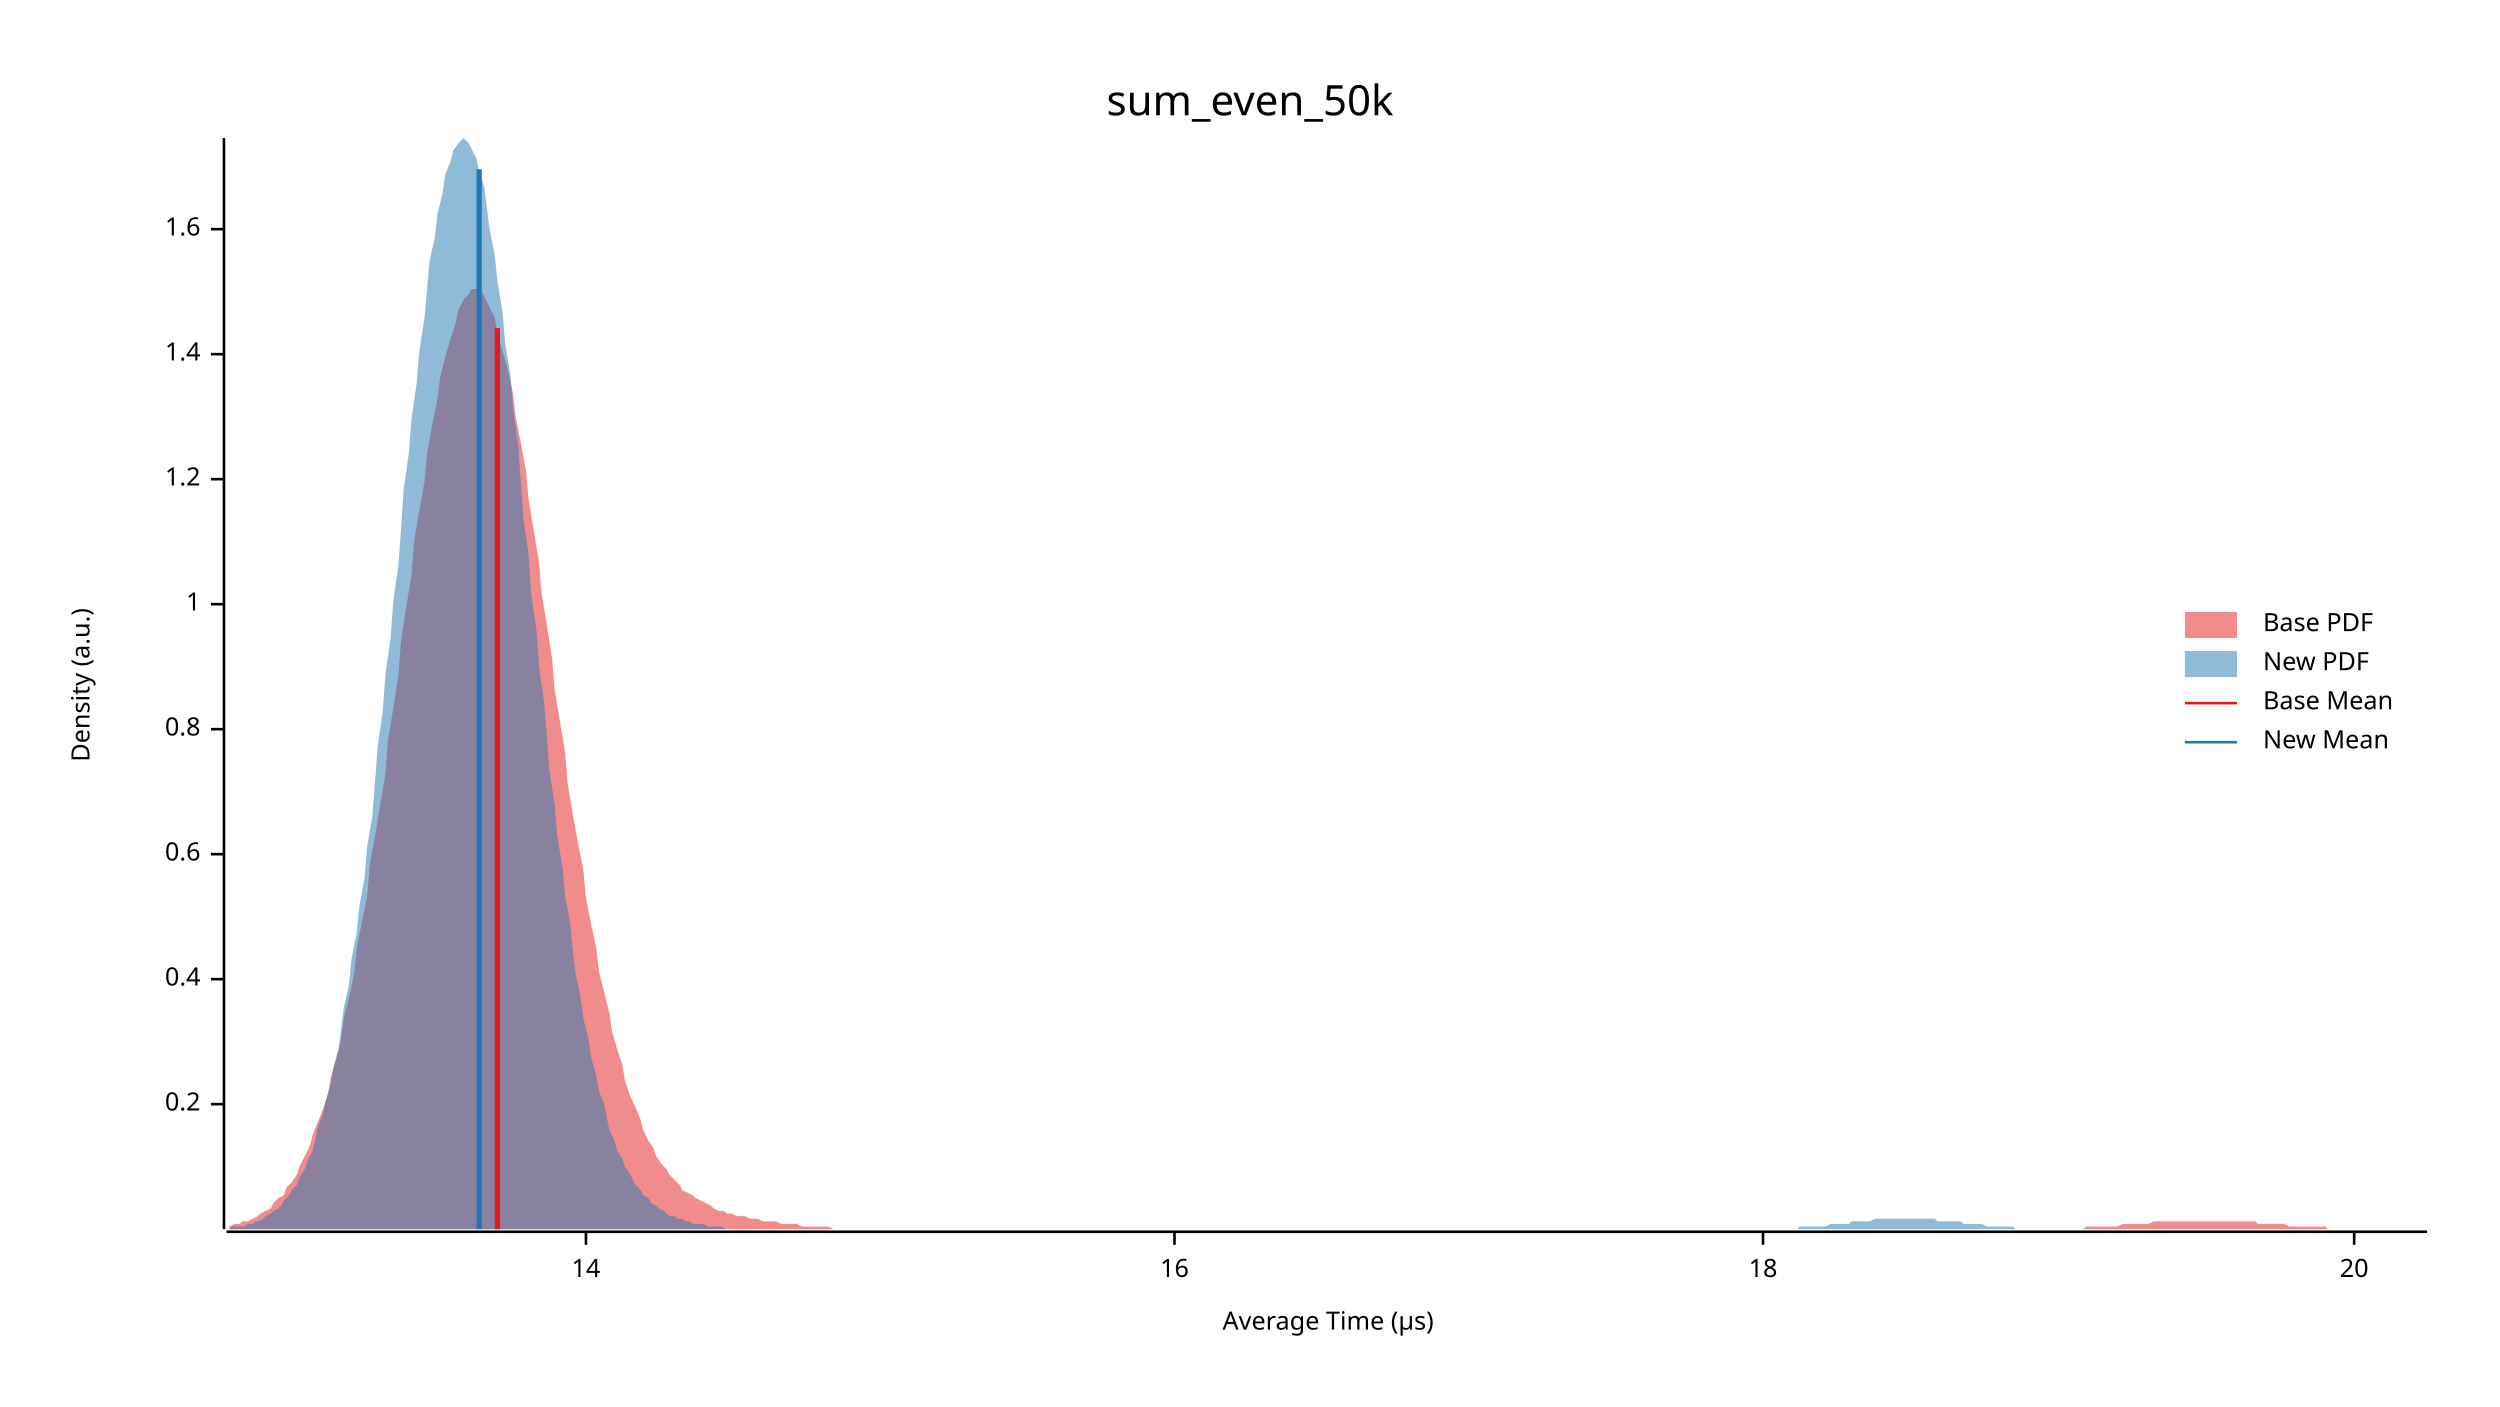
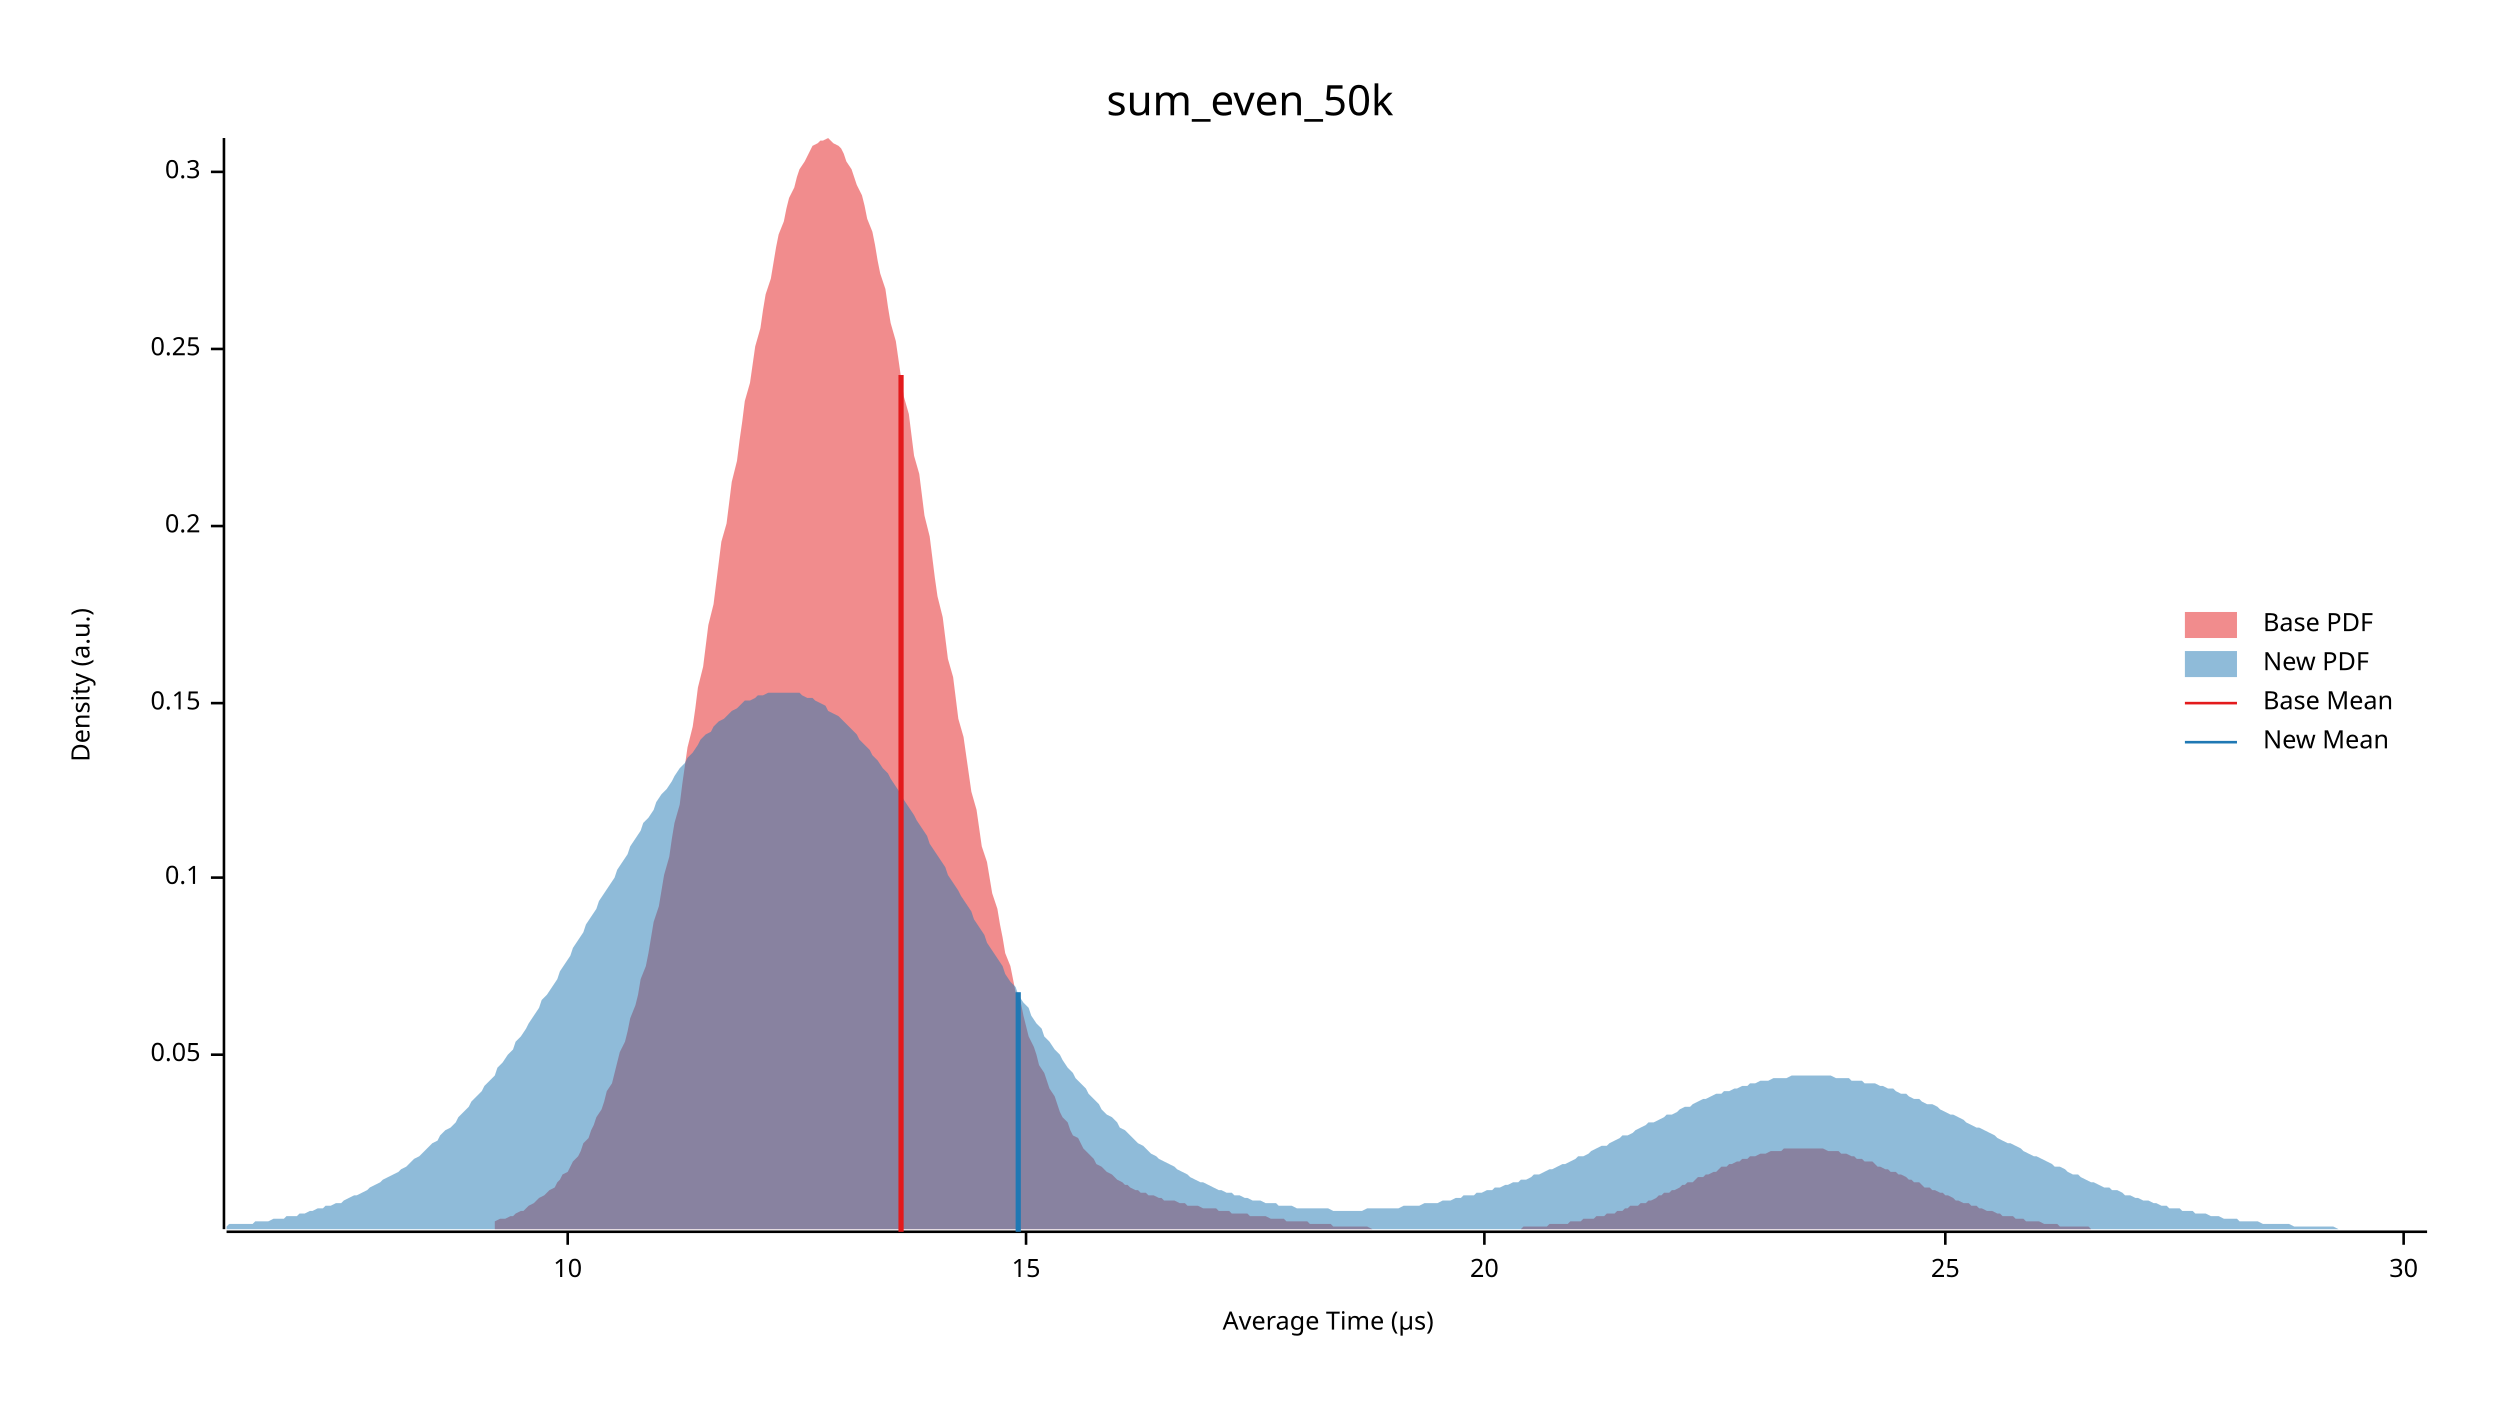
<svg xmlns="http://www.w3.org/2000/svg" width="960" height="540" viewBox="0 0 960 540">
  <text x="480" y="32" dy="0.76em" text-anchor="middle" font-family="sans-serif" font-size="16.129" opacity="1" fill="#000000">
sum_even_50k
</text>
  <text x="27" y="263" dy="0.76em" text-anchor="middle" font-family="sans-serif" font-size="9.677" opacity="1" fill="#000000" transform="rotate(270, 27, 263)">
Density (a.u.)
</text>
  <text x="510" y="513" dy="-0.5ex" text-anchor="middle" font-family="sans-serif" font-size="9.677" opacity="1" fill="#000000">
Average Time (µs)
</text>
  <polyline fill="none" opacity="1" stroke="#000000" stroke-width="1" points="86,53 86,472 " />
-   <text x="77" y="424" dy="0.5ex" text-anchor="end" font-family="sans-serif" font-size="9.677" opacity="1" fill="#000000">
+   <text x="77" y="405" dy="0.5ex" text-anchor="end" font-family="sans-serif" font-size="9.677" opacity="1" fill="#000000">
+ 0.05
+ </text>
+   <polyline fill="none" opacity="1" stroke="#000000" stroke-width="1" points="81,405 86,405 " />
+   <text x="77" y="337" dy="0.5ex" text-anchor="end" font-family="sans-serif" font-size="9.677" opacity="1" fill="#000000">
+ 0.1
+ </text>
+   <polyline fill="none" opacity="1" stroke="#000000" stroke-width="1" points="81,337 86,337 " />
+   <text x="77" y="270" dy="0.5ex" text-anchor="end" font-family="sans-serif" font-size="9.677" opacity="1" fill="#000000">
+ 0.15
+ </text>
+   <polyline fill="none" opacity="1" stroke="#000000" stroke-width="1" points="81,270 86,270 " />
+   <text x="77" y="202" dy="0.5ex" text-anchor="end" font-family="sans-serif" font-size="9.677" opacity="1" fill="#000000">
0.2
</text>
-   <polyline fill="none" opacity="1" stroke="#000000" stroke-width="1" points="81,424 86,424 " />
-   <text x="77" y="376" dy="0.5ex" text-anchor="end" font-family="sans-serif" font-size="9.677" opacity="1" fill="#000000">
- 0.4
+   <polyline fill="none" opacity="1" stroke="#000000" stroke-width="1" points="81,202 86,202 " />
+   <text x="77" y="134" dy="0.5ex" text-anchor="end" font-family="sans-serif" font-size="9.677" opacity="1" fill="#000000">
+ 0.25
</text>
-   <polyline fill="none" opacity="1" stroke="#000000" stroke-width="1" points="81,376 86,376 " />
-   <text x="77" y="328" dy="0.5ex" text-anchor="end" font-family="sans-serif" font-size="9.677" opacity="1" fill="#000000">
- 0.6
+   <polyline fill="none" opacity="1" stroke="#000000" stroke-width="1" points="81,134 86,134 " />
+   <text x="77" y="66" dy="0.5ex" text-anchor="end" font-family="sans-serif" font-size="9.677" opacity="1" fill="#000000">
+ 0.3
</text>
-   <polyline fill="none" opacity="1" stroke="#000000" stroke-width="1" points="81,328 86,328 " />
-   <text x="77" y="280" dy="0.5ex" text-anchor="end" font-family="sans-serif" font-size="9.677" opacity="1" fill="#000000">
- 0.8
+   <polyline fill="none" opacity="1" stroke="#000000" stroke-width="1" points="81,66 86,66 " />
+   <polyline fill="none" opacity="1" stroke="#000000" stroke-width="1" points="87,473 932,473 " />
+   <text x="218" y="483" dy="0.76em" text-anchor="middle" font-family="sans-serif" font-size="9.677" opacity="1" fill="#000000">
+ 10
</text>
-   <polyline fill="none" opacity="1" stroke="#000000" stroke-width="1" points="81,280 86,280 " />
-   <text x="77" y="232" dy="0.5ex" text-anchor="end" font-family="sans-serif" font-size="9.677" opacity="1" fill="#000000">
- 1
+   <polyline fill="none" opacity="1" stroke="#000000" stroke-width="1" points="218,473 218,478 " />
+   <text x="394" y="483" dy="0.76em" text-anchor="middle" font-family="sans-serif" font-size="9.677" opacity="1" fill="#000000">
+ 15
</text>
-   <polyline fill="none" opacity="1" stroke="#000000" stroke-width="1" points="81,232 86,232 " />
-   <text x="77" y="184" dy="0.5ex" text-anchor="end" font-family="sans-serif" font-size="9.677" opacity="1" fill="#000000">
- 1.2
- </text>
-   <polyline fill="none" opacity="1" stroke="#000000" stroke-width="1" points="81,184 86,184 " />
-   <text x="77" y="136" dy="0.5ex" text-anchor="end" font-family="sans-serif" font-size="9.677" opacity="1" fill="#000000">
- 1.4
- </text>
-   <polyline fill="none" opacity="1" stroke="#000000" stroke-width="1" points="81,136 86,136 " />
-   <text x="77" y="88" dy="0.5ex" text-anchor="end" font-family="sans-serif" font-size="9.677" opacity="1" fill="#000000">
- 1.6
- </text>
-   <polyline fill="none" opacity="1" stroke="#000000" stroke-width="1" points="81,88 86,88 " />
-   <polyline fill="none" opacity="1" stroke="#000000" stroke-width="1" points="87,473 932,473 " />
-   <text x="225" y="483" dy="0.76em" text-anchor="middle" font-family="sans-serif" font-size="9.677" opacity="1" fill="#000000">
- 14
- </text>
-   <polyline fill="none" opacity="1" stroke="#000000" stroke-width="1" points="225,473 225,478 " />
-   <text x="451" y="483" dy="0.76em" text-anchor="middle" font-family="sans-serif" font-size="9.677" opacity="1" fill="#000000">
- 16
- </text>
-   <polyline fill="none" opacity="1" stroke="#000000" stroke-width="1" points="451,473 451,478 " />
-   <text x="677" y="483" dy="0.76em" text-anchor="middle" font-family="sans-serif" font-size="9.677" opacity="1" fill="#000000">
- 18
- </text>
-   <polyline fill="none" opacity="1" stroke="#000000" stroke-width="1" points="677,473 677,478 " />
-   <text x="904" y="483" dy="0.76em" text-anchor="middle" font-family="sans-serif" font-size="9.677" opacity="1" fill="#000000">
+   <polyline fill="none" opacity="1" stroke="#000000" stroke-width="1" points="394,473 394,478 " />
+   <text x="570" y="483" dy="0.76em" text-anchor="middle" font-family="sans-serif" font-size="9.677" opacity="1" fill="#000000">
20
</text>
-   <polyline fill="none" opacity="1" stroke="#000000" stroke-width="1" points="904,473 904,478 " />
-   <polygon opacity="0.5" fill="#E31A1C" points="88,471 90,470 92,470 93,469 95,469 97,468 99,467 100,466 102,465 104,464 105,462 107,460 109,459 110,456 112,454 114,451 115,448 117,444 119,440 120,436 122,431 124,426 126,420 127,414 129,407 131,399 132,391 134,383 136,374 137,364 139,354 141,344 142,332 144,321 146,309 148,297 149,284 151,272 153,259 154,246 156,233 158,221 159,208 161,196 163,185 164,174 166,163 168,153 169,145 171,137 173,130 175,124 176,119 178,115 180,113 181,111 183,111 185,112 186,114 188,118 190,122 191,128 193,135 195,142 197,151 198,160 200,170 202,181 203,192 205,204 207,216 208,228 210,240 212,253 213,265 215,277 217,289 218,301 220,313 222,324 224,334 225,345 227,355 229,364 230,373 232,381 234,389 235,396 237,403 239,409 240,415 242,421 244,425 246,430 247,434 249,438 251,441 252,444 254,447 256,449 257,451 259,453 261,455 262,457 264,458 266,459 267,460 269,461 271,462 273,463 274,464 276,465 278,465 279,466 281,466 283,467 284,467 286,467 288,468 289,468 291,468 293,469 295,469 296,469 298,469 300,470 301,470 303,470 305,470 306,470 308,471 310,471 311,471 313,471 315,471 316,471 318,471 320,472 322,472 323,472 325,472 327,472 328,472 330,472 332,472 333,472 335,472 337,472 338,472 340,472 342,472 344,472 345,472 347,472 349,472 350,472 352,472 354,472 355,472 357,472 359,472 360,472 362,472 364,472 365,472 367,472 369,472 371,472 372,472 374,472 376,472 377,472 379,472 381,472 382,472 384,472 386,472 387,472 389,472 391,472 393,472 394,472 396,472 398,472 399,472 401,472 403,472 404,472 406,472 408,472 409,472 411,472 413,472 414,472 416,472 418,472 420,472 421,472 423,472 425,472 426,472 428,472 430,472 431,472 433,472 435,472 436,472 438,472 440,472 442,472 443,472 445,472 447,472 448,472 450,472 452,472 453,472 455,472 457,472 458,472 460,472 462,472 463,472 465,472 467,472 469,472 470,472 472,472 474,472 475,472 477,472 479,472 480,472 482,472 484,472 485,472 487,472 489,472 491,472 492,472 494,472 496,472 497,472 499,472 501,472 502,472 504,472 506,472 507,472 509,472 511,472 512,472 514,472 516,472 518,472 519,472 521,472 523,472 524,472 526,472 528,472 529,472 531,472 533,472 534,472 536,472 538,472 540,472 541,472 543,472 545,472 546,472 548,472 550,472 551,472 553,472 555,472 556,472 558,472 560,472 561,472 563,472 565,472 567,472 568,472 570,472 572,472 573,472 575,472 577,472 578,472 580,472 582,472 583,472 585,472 587,472 589,472 590,472 592,472 594,472 595,472 597,472 599,472 600,472 602,472 604,472 605,472 607,472 609,472 610,472 612,472 614,472 616,472 617,472 619,472 621,472 622,472 624,472 626,472 627,472 629,472 631,472 632,472 634,472 636,472 638,472 639,472 641,472 643,472 644,472 646,472 648,472 649,472 651,472 653,472 654,472 656,472 658,472 659,472 661,472 663,472 665,472 666,472 668,472 670,472 671,472 673,472 675,472 676,472 678,472 680,472 681,472 683,472 685,472 687,472 688,472 690,472 692,472 693,472 695,472 697,472 698,472 700,472 702,472 703,472 705,472 707,472 708,472 710,472 712,472 714,472 715,472 717,472 719,472 720,472 722,472 724,472 725,472 727,472 729,472 730,472 732,472 734,472 736,472 737,472 739,472 741,472 742,472 744,472 746,472 747,472 749,472 751,472 752,472 754,472 756,472 757,472 759,472 761,472 763,472 764,472 766,472 768,472 769,472 771,472 773,472 774,472 776,472 778,472 779,472 781,472 783,472 785,472 786,472 788,472 790,472 791,472 793,472 795,472 796,472 798,472 800,472 801,471 803,471 805,471 806,471 808,471 810,471 812,471 813,471 815,470 817,470 818,470 820,470 822,470 823,470 825,470 827,469 828,469 830,469 832,469 834,469 835,469 837,469 839,469 840,469 842,469 844,469 845,469 847,469 849,469 850,469 852,469 854,469 855,469 857,469 859,469 861,469 862,469 864,469 866,469 867,470 869,470 871,470 872,470 874,470 876,470 877,470 879,471 881,471 883,471 884,471 886,471 888,471 889,471 891,471 893,471 894,472 896,472 898,472 899,472 901,472 903,472 904,472 906,472 908,472 910,472 911,472 913,472 915,472 916,472 918,472 920,472 921,472 923,472 925,472 926,472 928,472 930,472 932,472 932,472 88,472 " />
-   <polygon opacity="0.5" fill="#1F78B4" points="87,472 88,472 89,471 91,471 92,471 94,471 95,470 97,470 98,469 99,469 101,468 102,467 104,466 105,465 107,464 108,463 109,461 111,459 112,457 114,455 115,452 117,449 118,446 120,442 121,438 122,433 124,428 125,423 127,416 128,410 130,403 131,395 132,387 134,378 135,368 137,358 138,348 140,337 141,325 143,313 144,300 145,287 147,273 148,259 150,245 151,231 153,217 154,203 155,188 157,174 158,161 160,147 161,135 163,122 164,111 165,100 167,91 168,82 170,74 171,67 173,62 174,58 176,55 177,54 178,53 180,55 181,57 183,61 184,66 186,72 187,80 188,88 190,98 191,108 193,120 194,132 196,144 197,157 199,171 200,185 201,199 203,213 204,228 206,242 207,256 209,270 210,283 211,296 213,309 214,321 216,333 217,344 219,355 220,365 221,374 223,383 224,391 226,399 227,406 229,413 230,419 232,424 233,429 234,434 236,438 237,442 239,445 240,448 242,451 243,453 244,455 246,457 247,459 249,460 250,462 252,463 253,464 255,465 256,466 257,467 259,467 260,468 262,468 263,469 265,469 266,470 267,470 269,470 270,470 272,471 273,471 275,471 276,471 277,471 279,472 280,472 282,472 283,472 285,472 286,472 288,472 289,472 290,472 292,472 293,472 295,472 296,472 298,472 299,472 300,472 302,472 303,472 305,472 306,472 308,472 309,472 311,472 312,472 313,472 315,472 316,472 318,472 319,472 321,472 322,472 323,472 325,472 326,472 328,472 329,472 331,472 332,472 333,472 335,472 336,472 338,472 339,472 341,472 342,472 344,472 345,472 346,472 348,472 349,472 351,472 352,472 354,472 355,472 356,472 358,472 359,472 361,472 362,472 364,472 365,472 367,472 368,472 369,472 371,472 372,472 374,472 375,472 377,472 378,472 379,472 381,472 382,472 384,472 385,472 387,472 388,472 390,472 391,472 392,472 394,472 395,472 397,472 398,472 400,472 401,472 402,472 404,472 405,472 407,472 408,472 410,472 411,472 412,472 414,472 415,472 417,472 418,472 420,472 421,472 423,472 424,472 425,472 427,472 428,472 430,472 431,472 433,472 434,472 435,472 437,472 438,472 440,472 441,472 443,472 444,472 446,472 447,472 448,472 450,472 451,472 453,472 454,472 456,472 457,472 458,472 460,472 461,472 463,472 464,472 466,472 467,472 468,472 470,472 471,472 473,472 474,472 476,472 477,472 479,472 480,472 481,472 483,472 484,472 486,472 487,472 489,472 490,472 491,472 493,472 494,472 496,472 497,472 499,472 500,472 502,472 503,472 504,472 506,472 507,472 509,472 510,472 512,472 513,472 514,472 516,472 517,472 519,472 520,472 522,472 523,472 524,472 526,472 527,472 529,472 530,472 532,472 533,472 535,472 536,472 537,472 539,472 540,472 542,472 543,472 545,472 546,472 547,472 549,472 550,472 552,472 553,472 555,472 556,472 558,472 559,472 560,472 562,472 563,472 565,472 566,472 568,472 569,472 570,472 572,472 573,472 575,472 576,472 578,472 579,472 580,472 582,472 583,472 585,472 586,472 588,472 589,472 591,472 592,472 593,472 595,472 596,472 598,472 599,472 601,472 602,472 603,472 605,472 606,472 608,472 609,472 611,472 612,472 614,472 615,472 616,472 618,472 619,472 621,472 622,472 624,472 625,472 626,472 628,472 629,472 631,472 632,472 634,472 635,472 637,472 638,472 639,472 641,472 642,472 644,472 645,472 647,472 648,472 649,472 651,472 652,472 654,472 655,472 657,472 658,472 659,472 661,472 662,472 664,472 665,472 667,472 668,472 670,472 671,472 672,472 674,472 675,472 677,472 678,472 680,472 681,472 682,472 684,472 685,472 687,472 688,472 690,472 691,471 693,471 694,471 695,471 697,471 698,471 700,471 701,471 703,470 704,470 705,470 707,470 708,470 710,470 711,469 713,469 714,469 715,469 717,469 718,469 720,468 721,468 723,468 724,468 726,468 727,468 728,468 730,468 731,468 733,468 734,468 736,468 737,468 738,468 740,468 741,468 743,468 744,469 746,469 747,469 749,469 750,469 751,469 753,469 754,470 756,470 757,470 759,470 760,470 761,470 763,471 764,471 766,471 767,471 769,471 770,471 771,471 773,471 774,472 776,472 777,472 779,472 780,472 782,472 783,472 784,472 786,472 787,472 789,472 790,472 792,472 793,472 794,472 796,472 797,472 799,472 800,472 802,472 803,472 803,472 87,472 " />
-   <polyline fill="none" opacity="1" stroke="#E31A1C" stroke-width="2" points="191,472 191,126 " />
-   <polyline fill="none" opacity="1" stroke="#1F78B4" stroke-width="2" points="184,472 184,65 " />
+   <polyline fill="none" opacity="1" stroke="#000000" stroke-width="1" points="570,473 570,478 " />
+   <text x="747" y="483" dy="0.76em" text-anchor="middle" font-family="sans-serif" font-size="9.677" opacity="1" fill="#000000">
+ 25
+ </text>
+   <polyline fill="none" opacity="1" stroke="#000000" stroke-width="1" points="747,473 747,478 " />
+   <text x="923" y="483" dy="0.76em" text-anchor="middle" font-family="sans-serif" font-size="9.677" opacity="1" fill="#000000">
+ 30
+ </text>
+   <polyline fill="none" opacity="1" stroke="#000000" stroke-width="1" points="923,473 923,478 " />
+   <polygon opacity="0.5" fill="#E31A1C" points="190,469 192,468 193,468 194,468 196,467 197,467 198,466 200,465 201,465 202,464 203,463 205,462 206,461 207,460 209,459 210,458 211,457 213,456 214,454 215,453 216,451 218,450 219,448 220,446 222,444 223,442 224,439 226,437 227,434 228,432 229,429 231,426 232,423 233,419 235,416 236,412 237,408 238,404 240,400 241,396 242,391 244,386 245,382 246,376 248,371 249,366 250,360 251,354 253,348 254,342 255,336 257,329 258,322 259,316 261,309 262,301 263,294 264,287 266,279 267,272 268,264 270,256 271,248 272,240 274,232 275,224 276,216 277,208 279,201 280,193 281,185 283,177 284,169 285,162 286,154 288,147 289,140 290,133 292,126 293,119 294,113 296,107 297,101 298,95 299,90 301,85 302,80 303,76 305,72 306,68 307,65 309,62 310,60 311,58 312,56 314,55 315,54 316,54 318,53 319,54 320,55 322,56 323,57 324,59 325,62 327,65 328,68 329,71 331,75 332,79 333,84 335,89 336,94 337,100 338,105 340,111 341,118 342,124 344,131 345,138 346,145 347,152 349,159 350,167 351,175 353,182 354,190 355,198 357,206 358,214 359,222 360,229 362,237 363,245 364,253 366,260 367,268 368,276 370,283 371,290 372,297 373,304 375,311 376,318 377,325 379,331 380,337 381,343 383,349 384,355 385,360 386,366 388,371 389,376 390,381 392,385 393,390 394,394 395,398 397,402 398,405 399,409 401,412 402,415 403,418 405,421 406,424 407,427 408,429 410,431 411,434 412,436 414,437 415,439 416,441 418,443 419,444 420,445 421,447 423,448 424,449 425,450 427,451 428,452 429,453 431,454 432,455 433,455 434,456 436,457 437,457 438,458 440,458 441,459 442,459 443,459 445,460 446,460 447,461 449,461 450,461 451,461 453,462 454,462 455,462 456,463 458,463 459,463 460,463 462,464 463,464 464,464 466,464 467,464 468,465 469,465 471,465 472,465 473,466 475,466 476,466 477,466 479,466 480,467 481,467 482,467 484,467 485,467 486,467 488,468 489,468 490,468 491,468 493,468 494,469 495,469 497,469 498,469 499,469 501,469 502,469 503,470 504,470 506,470 507,470 508,470 510,470 511,470 512,471 514,471 515,471 516,471 517,471 519,471 520,471 521,471 523,471 524,471 525,471 527,472 528,472 529,472 530,472 532,472 533,472 534,472 536,472 537,472 538,472 540,472 541,472 542,472 543,472 545,472 546,472 547,472 549,472 550,472 551,472 552,472 554,472 555,472 556,472 558,472 559,472 560,472 562,472 563,472 564,472 565,472 567,472 568,472 569,472 571,472 572,472 573,472 575,472 576,472 577,472 578,472 580,472 581,472 582,472 584,472 585,471 586,471 588,471 589,471 590,471 591,471 593,471 594,471 595,470 597,470 598,470 599,470 600,470 602,470 603,469 604,469 606,469 607,469 608,468 610,468 611,468 612,468 613,467 615,467 616,467 617,466 619,466 620,466 621,465 623,465 624,464 625,464 626,463 628,463 629,463 630,462 632,462 633,461 634,461 636,460 637,459 638,459 639,458 641,458 642,457 643,457 645,456 646,455 647,455 648,454 650,454 651,453 652,452 654,452 655,451 656,451 658,450 659,450 660,449 661,448 663,448 664,447 665,447 667,446 668,446 669,445 671,445 672,444 673,444 674,444 676,443 677,443 678,443 680,442 681,442 682,442 684,442 685,441 686,441 687,441 689,441 690,441 691,441 693,441 694,441 695,441 696,441 698,441 699,441 700,441 702,442 703,442 704,442 706,442 707,443 708,443 709,443 711,444 712,444 713,445 715,445 716,446 717,446 719,446 720,447 721,448 722,448 724,449 725,449 726,450 728,450 729,451 730,451 732,452 733,453 734,453 735,454 737,454 738,455 739,456 741,456 742,457 743,457 745,458 746,458 747,459 748,459 750,460 751,461 752,461 754,462 755,462 756,462 757,463 759,463 760,464 761,464 763,465 764,465 765,465 767,466 768,466 769,467 770,467 772,467 773,467 774,468 776,468 777,468 778,469 780,469 781,469 782,469 783,469 785,470 786,470 787,470 789,470 790,470 791,471 793,471 794,471 795,471 796,471 798,471 799,471 800,471 802,471 803,472 804,472 805,472 807,472 808,472 809,472 811,472 812,472 813,472 815,472 816,472 817,472 818,472 820,472 821,472 822,472 824,472 825,472 826,472 828,472 829,472 830,472 831,472 833,472 834,472 835,472 837,472 838,472 838,472 190,472 " />
+   <polygon opacity="0.5" fill="#1F78B4" points="87,471 88,470 90,470 92,470 93,470 95,470 97,470 98,469 100,469 102,469 103,469 105,468 107,468 109,468 110,467 112,467 114,467 115,466 117,466 119,465 120,465 122,464 124,464 125,463 127,463 129,462 131,462 132,461 134,460 136,459 137,459 139,458 141,457 142,456 144,455 146,454 147,453 149,452 151,451 153,450 154,449 156,448 158,446 159,445 161,444 163,442 164,441 166,439 168,438 169,436 171,434 173,433 175,431 176,429 178,427 180,425 181,423 183,421 185,419 186,417 188,415 190,413 191,410 193,408 195,405 197,403 198,400 200,398 202,395 203,393 205,390 207,387 208,384 210,382 212,379 214,376 215,373 217,370 219,367 220,364 222,361 224,358 225,355 227,352 229,349 230,346 232,343 234,340 236,337 237,334 239,331 241,328 242,325 244,322 246,319 247,316 249,314 251,311 252,308 254,305 256,303 258,300 259,298 261,295 263,293 264,291 266,289 268,286 269,284 271,282 273,281 274,279 276,277 278,276 280,274 281,273 283,272 285,270 286,269 288,269 290,268 291,267 293,267 295,266 296,266 298,266 300,266 302,266 303,266 305,266 307,266 308,267 310,268 312,268 313,269 315,270 317,271 318,273 320,274 322,275 324,277 325,278 327,280 329,282 330,284 332,286 334,288 335,290 337,292 339,295 341,297 342,299 344,302 346,305 347,307 349,310 351,313 352,315 354,318 356,321 357,324 359,327 361,330 363,333 364,336 366,339 368,342 369,344 371,347 373,350 374,353 376,356 378,359 379,362 381,365 383,368 385,371 386,374 388,377 390,379 391,382 393,385 395,387 396,390 398,393 400,395 401,398 403,400 405,403 407,405 408,407 410,410 412,412 413,414 415,416 417,418 418,420 420,422 422,424 423,426 425,428 427,429 429,431 430,433 432,434 434,436 435,437 437,439 439,440 440,441 442,443 444,444 445,445 447,446 449,447 451,448 452,449 454,450 456,451 457,452 459,453 461,454 462,454 464,455 466,456 468,457 469,457 471,458 473,458 474,459 476,459 478,460 479,460 481,461 483,461 484,461 486,462 488,462 490,462 491,463 493,463 495,463 496,463 498,464 500,464 501,464 503,464 505,464 506,464 508,464 510,464 512,465 513,465 515,465 517,465 518,465 520,465 522,465 523,465 525,464 527,464 528,464 530,464 532,464 534,464 535,464 537,464 539,463 540,463 542,463 544,463 545,463 547,462 549,462 550,462 552,462 554,461 556,461 557,461 559,460 561,460 562,459 564,459 566,459 567,458 569,458 571,457 573,457 574,456 576,456 578,455 579,455 581,454 583,454 584,453 586,453 588,452 589,451 591,451 593,450 595,449 596,449 598,448 600,447 601,447 603,446 605,445 606,444 608,444 610,443 611,442 613,441 615,440 617,440 618,439 620,438 622,437 623,436 625,436 627,435 628,434 630,433 632,432 633,431 635,431 637,430 639,429 640,428 642,428 644,427 645,426 647,425 649,425 650,424 652,423 654,422 655,422 657,421 659,420 661,420 662,419 664,419 666,418 667,418 669,417 671,417 672,416 674,416 676,415 677,415 679,415 681,414 683,414 684,414 686,414 688,413 689,413 691,413 693,413 694,413 696,413 698,413 700,413 701,413 703,413 705,414 706,414 708,414 710,414 711,415 713,415 715,415 716,416 718,416 720,416 722,417 723,417 725,418 727,418 728,419 730,420 732,420 733,421 735,422 737,422 738,423 740,424 742,424 744,425 745,426 747,427 749,428 750,428 752,429 754,430 755,431 757,432 759,433 760,433 762,434 764,435 766,436 767,437 769,438 771,439 772,439 774,440 776,441 777,442 779,443 781,444 782,444 784,445 786,446 788,447 789,448 791,448 793,449 794,450 796,451 798,451 799,452 801,453 803,454 804,454 806,455 808,456 810,456 811,457 813,457 815,458 816,459 818,459 820,460 821,460 823,461 825,461 827,462 828,462 830,463 832,463 833,464 835,464 837,464 838,465 840,465 842,465 843,466 845,466 847,466 849,467 850,467 852,467 854,468 855,468 857,468 859,468 860,469 862,469 864,469 865,469 867,469 869,470 871,470 872,470 874,470 876,470 877,470 879,470 881,471 882,471 884,471 886,471 887,471 889,471 891,471 893,471 894,471 896,471 898,472 899,472 901,472 903,472 904,472 906,472 908,472 909,472 911,472 913,472 915,472 916,472 918,472 920,472 921,472 923,472 925,472 926,472 928,472 930,472 932,472 932,472 87,472 " />
+   <polyline fill="none" opacity="1" stroke="#E31A1C" stroke-width="2" points="346,473 346,144 " />
+   <polyline fill="none" opacity="1" stroke="#1F78B4" stroke-width="2" points="391,473 391,381 " />
  <text x="869" y="235" dy="0.76em" text-anchor="start" font-family="sans-serif" font-size="9.677" opacity="1" fill="#000000">
Base PDF
</text>
  <text x="869" y="250" dy="0.76em" text-anchor="start" font-family="sans-serif" font-size="9.677" opacity="1" fill="#000000">
New PDF
</text>
  <text x="869" y="265" dy="0.76em" text-anchor="start" font-family="sans-serif" font-size="9.677" opacity="1" fill="#000000">
Base Mean
</text>
  <text x="869" y="280" dy="0.76em" text-anchor="start" font-family="sans-serif" font-size="9.677" opacity="1" fill="#000000">
New Mean
</text>
  <rect x="839" y="235" width="20" height="10" opacity="0.5" fill="#E31A1C" stroke="none" />
  <rect x="839" y="250" width="20" height="10" opacity="0.5" fill="#1F78B4" stroke="none" />
  <polyline fill="none" opacity="1" stroke="#E31A1C" stroke-width="1" points="839,270 859,270 " />
  <polyline fill="none" opacity="1" stroke="#1F78B4" stroke-width="1" points="839,285 859,285 " />
</svg>
